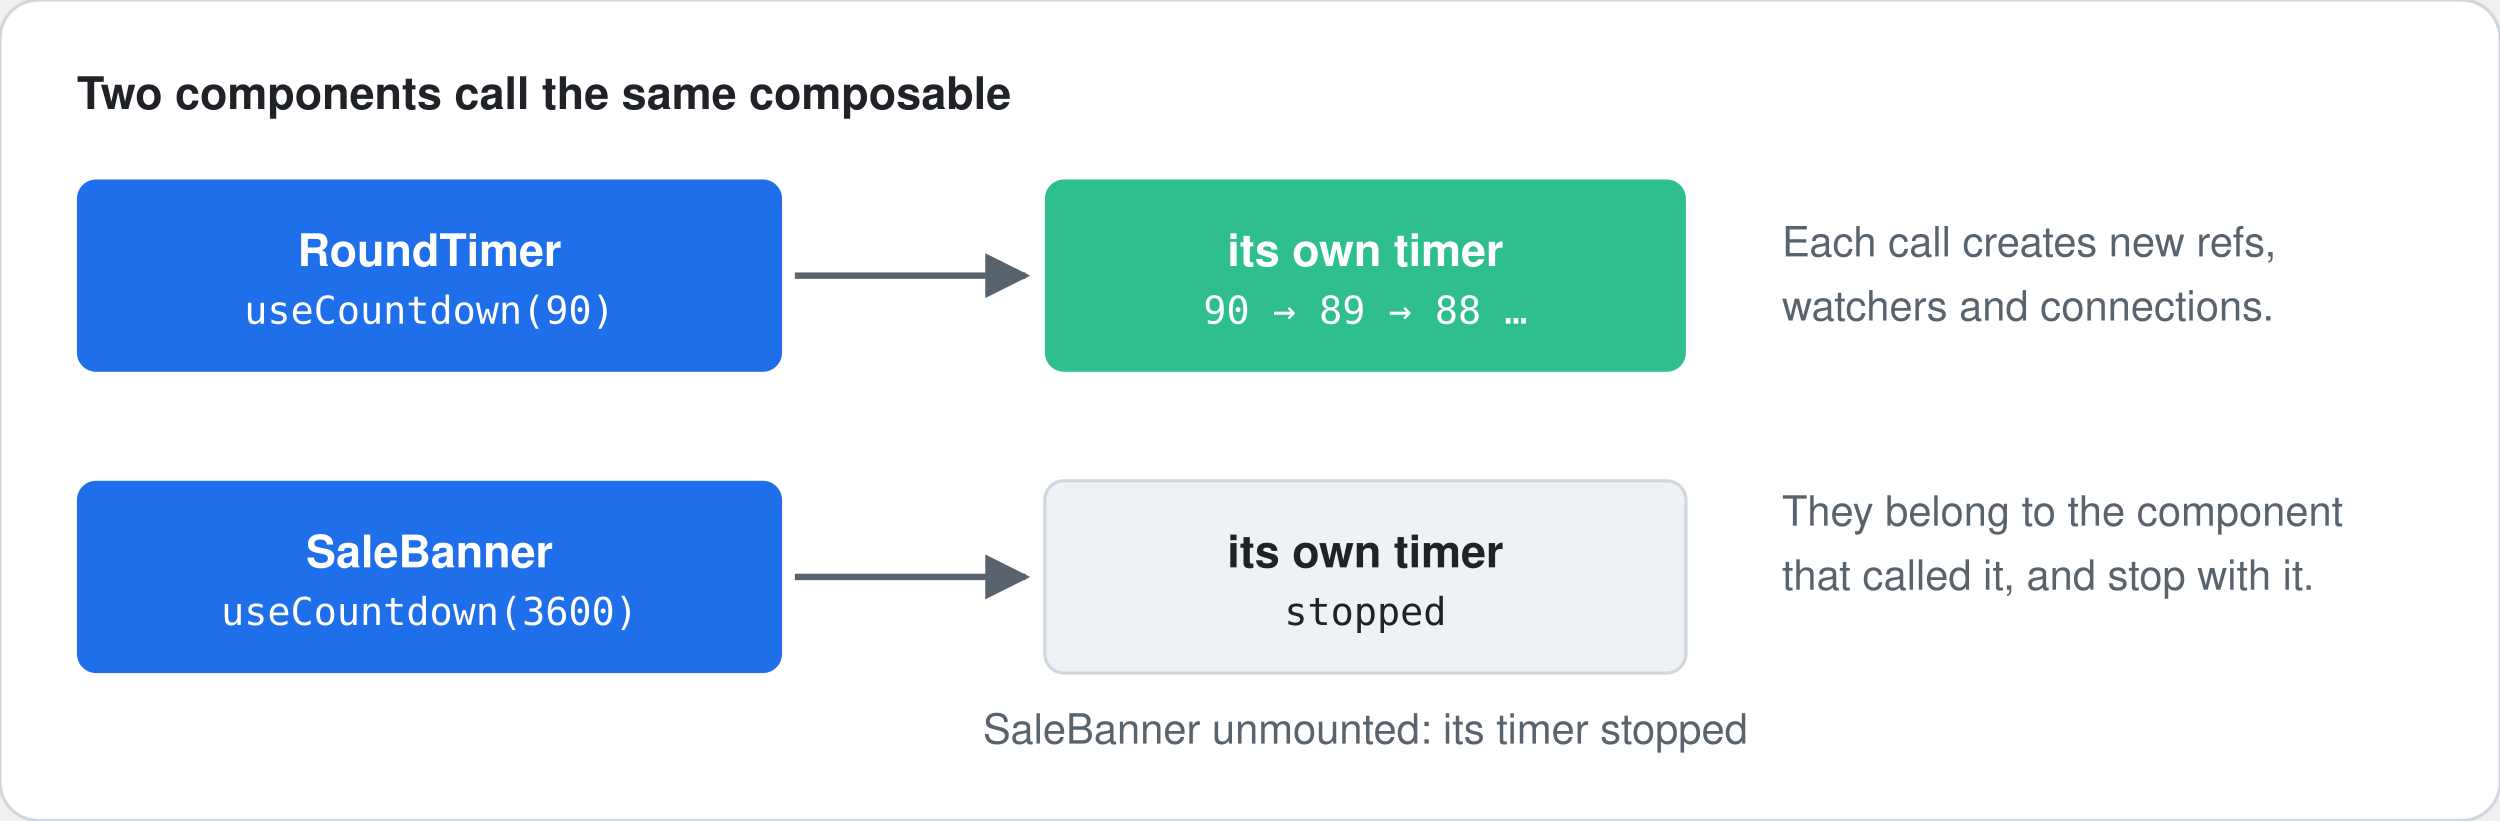
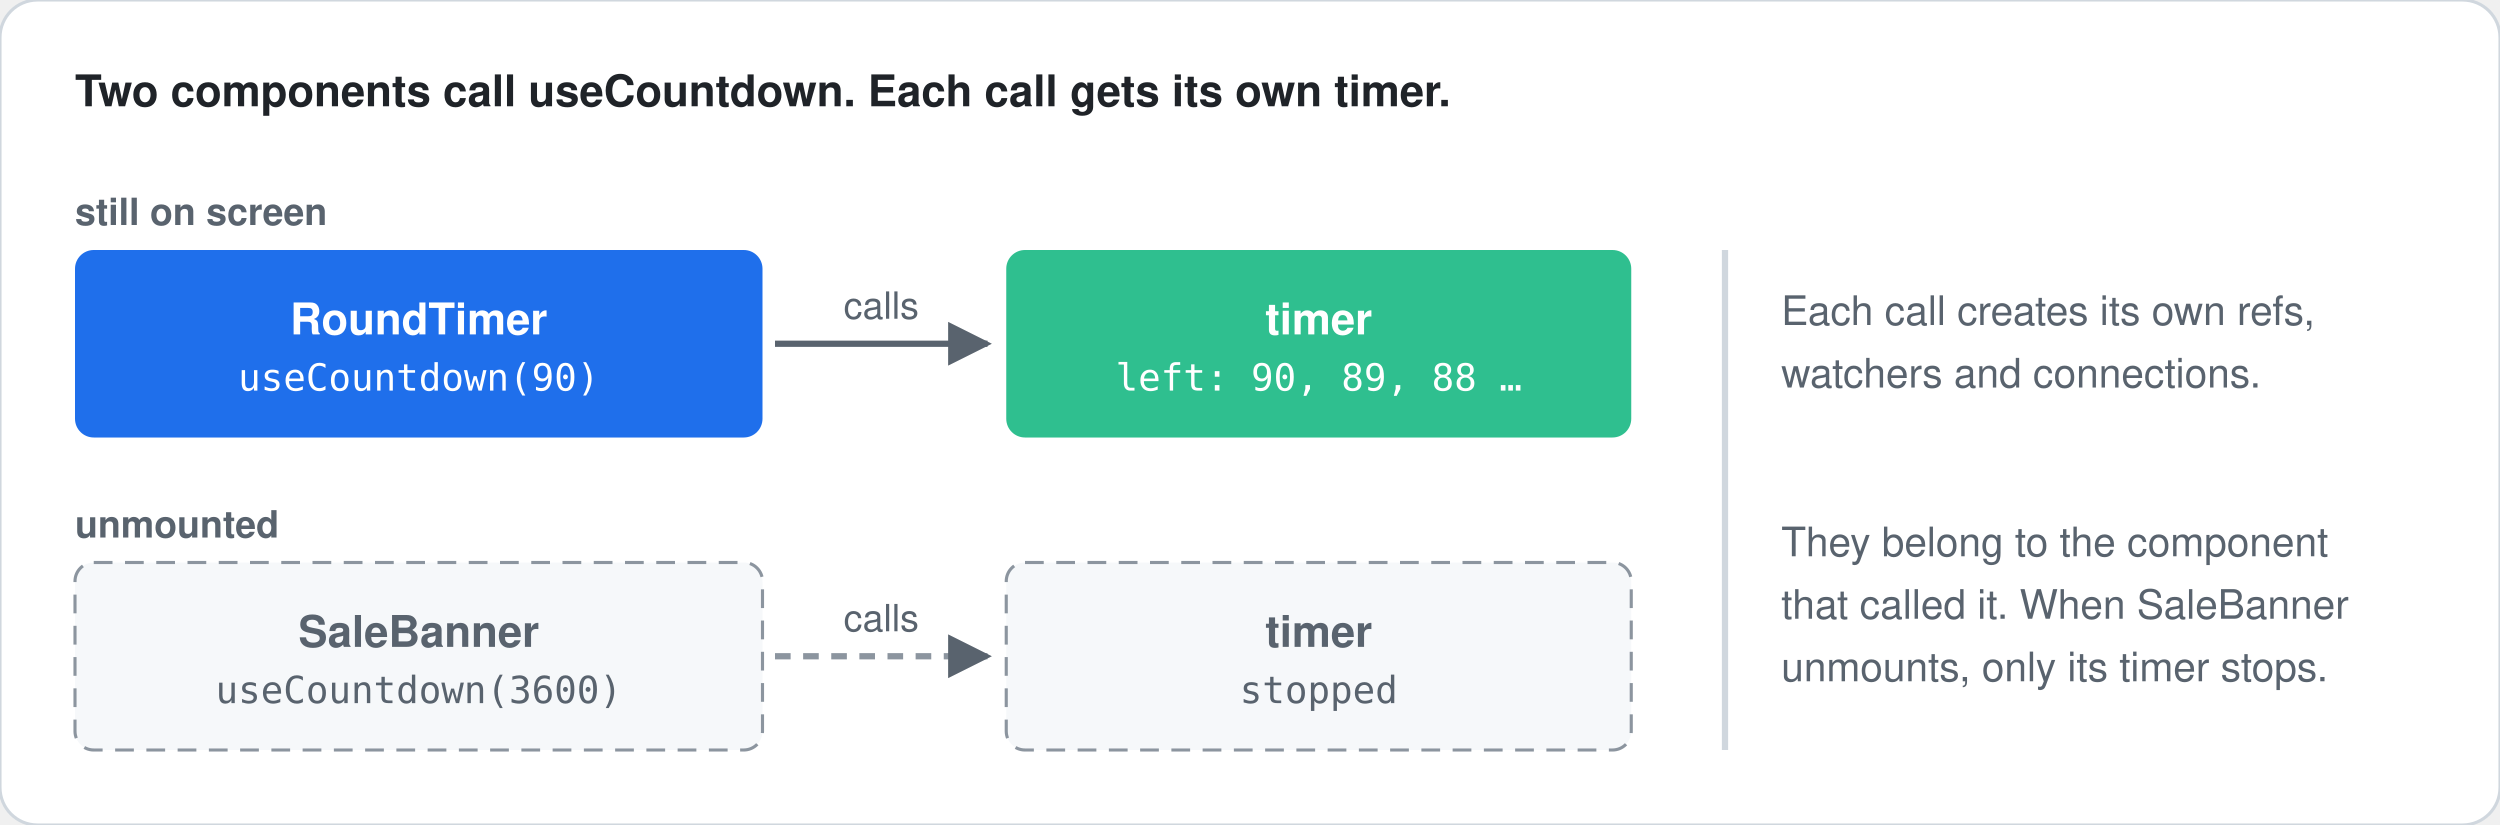
- <svg xmlns="http://www.w3.org/2000/svg" viewBox="0 0 780 256" width="780" height="256">
+ <svg xmlns="http://www.w3.org/2000/svg" viewBox="0 0 800 264" width="800" height="264">
  <defs>
    <marker id="a" viewBox="0 0 10 10" refX="9" refY="5" markerWidth="7" markerHeight="7" orient="auto">
      <path d="M0 0 L10 5 L0 10 z" fill="#59636e" />
    </marker>
  </defs>
-   <rect width="780" height="256" rx="12" fill="#ffffff" stroke="#d0d7de" />
-   <text x="24" y="34" text-anchor="start" font-family="-apple-system, Segoe UI, Helvetica, Arial, sans-serif" font-size="14" font-weight="700" fill="#1f2328">Two components call the same composable</text>
-   <rect x="24" y="56" width="220" height="60" rx="6" fill="#1f6feb" />
-   <text x="134.0" y="83.0" text-anchor="middle" font-family="-apple-system, Segoe UI, Helvetica, Arial, sans-serif" font-size="14" font-weight="600" fill="#fff">RoundTimer</text>
-   <text x="134.0" y="101.0" text-anchor="middle" font-family="ui-monospace, SFMono-Regular, Menlo, Consolas, monospace" font-size="12" fill="#fff">useCountdown(90)</text>
-   <rect x="24" y="150" width="220" height="60" rx="6" fill="#1f6feb" />
-   <text x="134.0" y="177.0" text-anchor="middle" font-family="-apple-system, Segoe UI, Helvetica, Arial, sans-serif" font-size="14" font-weight="600" fill="#fff">SaleBanner</text>
-   <text x="134.0" y="195.0" text-anchor="middle" font-family="ui-monospace, SFMono-Regular, Menlo, Consolas, monospace" font-size="12" fill="#fff">useCountdown(3600)</text>
-   <path d="M248 86 H320" stroke="#59636e" stroke-width="2" fill="none" marker-end="url(#a)" />
-   <path d="M248 180 H320" stroke="#59636e" stroke-width="2" fill="none" marker-end="url(#a)" />
-   <rect x="326" y="56" width="200" height="60" rx="6" fill="#2fbf8f" />
-   <text x="426.0" y="83.0" text-anchor="middle" font-family="-apple-system, Segoe UI, Helvetica, Arial, sans-serif" font-size="14" font-weight="600" fill="#fff">its own timer</text>
-   <text x="426.0" y="101.0" text-anchor="middle" font-family="ui-monospace, SFMono-Regular, Menlo, Consolas, monospace" font-size="12" fill="#fff">90 → 89 → 88 …</text>
-   <rect x="326" y="150" width="200" height="60" rx="6" fill="#eef2f7" stroke="#d0d7de" />
-   <text x="426.0" y="177.0" text-anchor="middle" font-family="-apple-system, Segoe UI, Helvetica, Arial, sans-serif" font-size="14" font-weight="600" fill="#1f2328">its own timer</text>
-   <text x="426.0" y="195.0" text-anchor="middle" font-family="ui-monospace, SFMono-Regular, Menlo, Consolas, monospace" font-size="12" fill="#1f2328">stopped</text>
-   <text x="426" y="232" text-anchor="middle" font-family="-apple-system, Segoe UI, Helvetica, Arial, sans-serif" font-size="13" font-weight="400" fill="#59636e">SaleBanner unmounted: its timer stopped</text>
-   <text x="556" y="80" text-anchor="start" font-family="-apple-system, Segoe UI, Helvetica, Arial, sans-serif" font-size="13" font-weight="400" fill="#59636e">Each call creates new refs,</text>
-   <text x="556" y="100" text-anchor="start" font-family="-apple-system, Segoe UI, Helvetica, Arial, sans-serif" font-size="13" font-weight="400" fill="#59636e">watchers and connections.</text>
-   <text x="556" y="164" text-anchor="start" font-family="-apple-system, Segoe UI, Helvetica, Arial, sans-serif" font-size="13" font-weight="400" fill="#59636e">They belong to the component</text>
-   <text x="556" y="184" text-anchor="start" font-family="-apple-system, Segoe UI, Helvetica, Arial, sans-serif" font-size="13" font-weight="400" fill="#59636e">that called it, and stop with it.</text>
+   <rect width="800" height="264" rx="12" fill="#ffffff" stroke="#d0d7de" />
+   <text x="24" y="34" text-anchor="start" font-family="-apple-system, Segoe UI, Helvetica, Arial, sans-serif" font-size="14" font-weight="700" fill="#1f2328">Two components call useCountdown. Each call gets its own timer.</text>
+   <text x="24" y="72" text-anchor="start" font-family="-apple-system, Segoe UI, Helvetica, Arial, sans-serif" font-size="12" font-weight="600" fill="#59636e">still on screen</text>
+   <rect x="24" y="80" width="220" height="60" rx="6" fill="#1f6feb" />
+   <text x="134.0" y="107.0" text-anchor="middle" font-family="-apple-system, Segoe UI, Helvetica, Arial, sans-serif" font-size="14" font-weight="600" fill="#fff">RoundTimer</text>
+   <text x="134.0" y="125.0" text-anchor="middle" font-family="ui-monospace, SFMono-Regular, Menlo, Consolas, monospace" font-size="12" fill="#fff">useCountdown(90)</text>
+   <path d="M248 110 H316" stroke="#59636e" stroke-width="2" fill="none" marker-end="url(#a)" />
+   <text x="282" y="102" text-anchor="middle" font-family="-apple-system, Segoe UI, Helvetica, Arial, sans-serif" font-size="12" font-weight="400" fill="#59636e">calls</text>
+   <rect x="322" y="80" width="200" height="60" rx="6" fill="#2fbf8f" />
+   <text x="422.0" y="107.0" text-anchor="middle" font-family="-apple-system, Segoe UI, Helvetica, Arial, sans-serif" font-size="14" font-weight="600" fill="#fff">timer</text>
+   <text x="422.0" y="125.0" text-anchor="middle" font-family="ui-monospace, SFMono-Regular, Menlo, Consolas, monospace" font-size="12" fill="#fff">left: 90, 89, 88 …</text>
+   <text x="24" y="172" text-anchor="start" font-family="-apple-system, Segoe UI, Helvetica, Arial, sans-serif" font-size="12" font-weight="600" fill="#59636e">unmounted</text>
+   <rect x="24" y="180" width="220" height="60" rx="6" fill="#f6f8fa" stroke="#8c959f" stroke-dasharray="6 4" />
+   <text x="134.0" y="207.0" text-anchor="middle" font-family="-apple-system, Segoe UI, Helvetica, Arial, sans-serif" font-size="14" font-weight="600" fill="#59636e">SaleBanner</text>
+   <text x="134.0" y="225.0" text-anchor="middle" font-family="ui-monospace, SFMono-Regular, Menlo, Consolas, monospace" font-size="12" fill="#59636e">useCountdown(3600)</text>
+   <path d="M248 210 H316" stroke="#8c959f" stroke-width="2" fill="none" stroke-dasharray="5 4" marker-end="url(#a)" />
+   <text x="282" y="202" text-anchor="middle" font-family="-apple-system, Segoe UI, Helvetica, Arial, sans-serif" font-size="12" font-weight="400" fill="#59636e">calls</text>
+   <rect x="322" y="180" width="200" height="60" rx="6" fill="#f6f8fa" stroke="#8c959f" stroke-dasharray="6 4" />
+   <text x="422.0" y="207.0" text-anchor="middle" font-family="-apple-system, Segoe UI, Helvetica, Arial, sans-serif" font-size="14" font-weight="600" fill="#59636e">timer</text>
+   <text x="422.0" y="225.0" text-anchor="middle" font-family="ui-monospace, SFMono-Regular, Menlo, Consolas, monospace" font-size="12" fill="#59636e">stopped</text>
+   <line x1="552" y1="80" x2="552" y2="240" stroke="#d0d7de" stroke-width="2" />
+   <text x="570" y="104" text-anchor="start" font-family="-apple-system, Segoe UI, Helvetica, Arial, sans-serif" font-size="13" font-weight="400" fill="#59636e">Each call creates its own refs,</text>
+   <text x="570" y="124" text-anchor="start" font-family="-apple-system, Segoe UI, Helvetica, Arial, sans-serif" font-size="13" font-weight="400" fill="#59636e">watchers and connections.</text>
+   <text x="570" y="178" text-anchor="start" font-family="-apple-system, Segoe UI, Helvetica, Arial, sans-serif" font-size="13" font-weight="400" fill="#59636e">They belong to the component</text>
+   <text x="570" y="198" text-anchor="start" font-family="-apple-system, Segoe UI, Helvetica, Arial, sans-serif" font-size="13" font-weight="400" fill="#59636e">that called it. When SaleBanner</text>
+   <text x="570" y="218" text-anchor="start" font-family="-apple-system, Segoe UI, Helvetica, Arial, sans-serif" font-size="13" font-weight="400" fill="#59636e">unmounts, only its timer stops.</text>
</svg>
